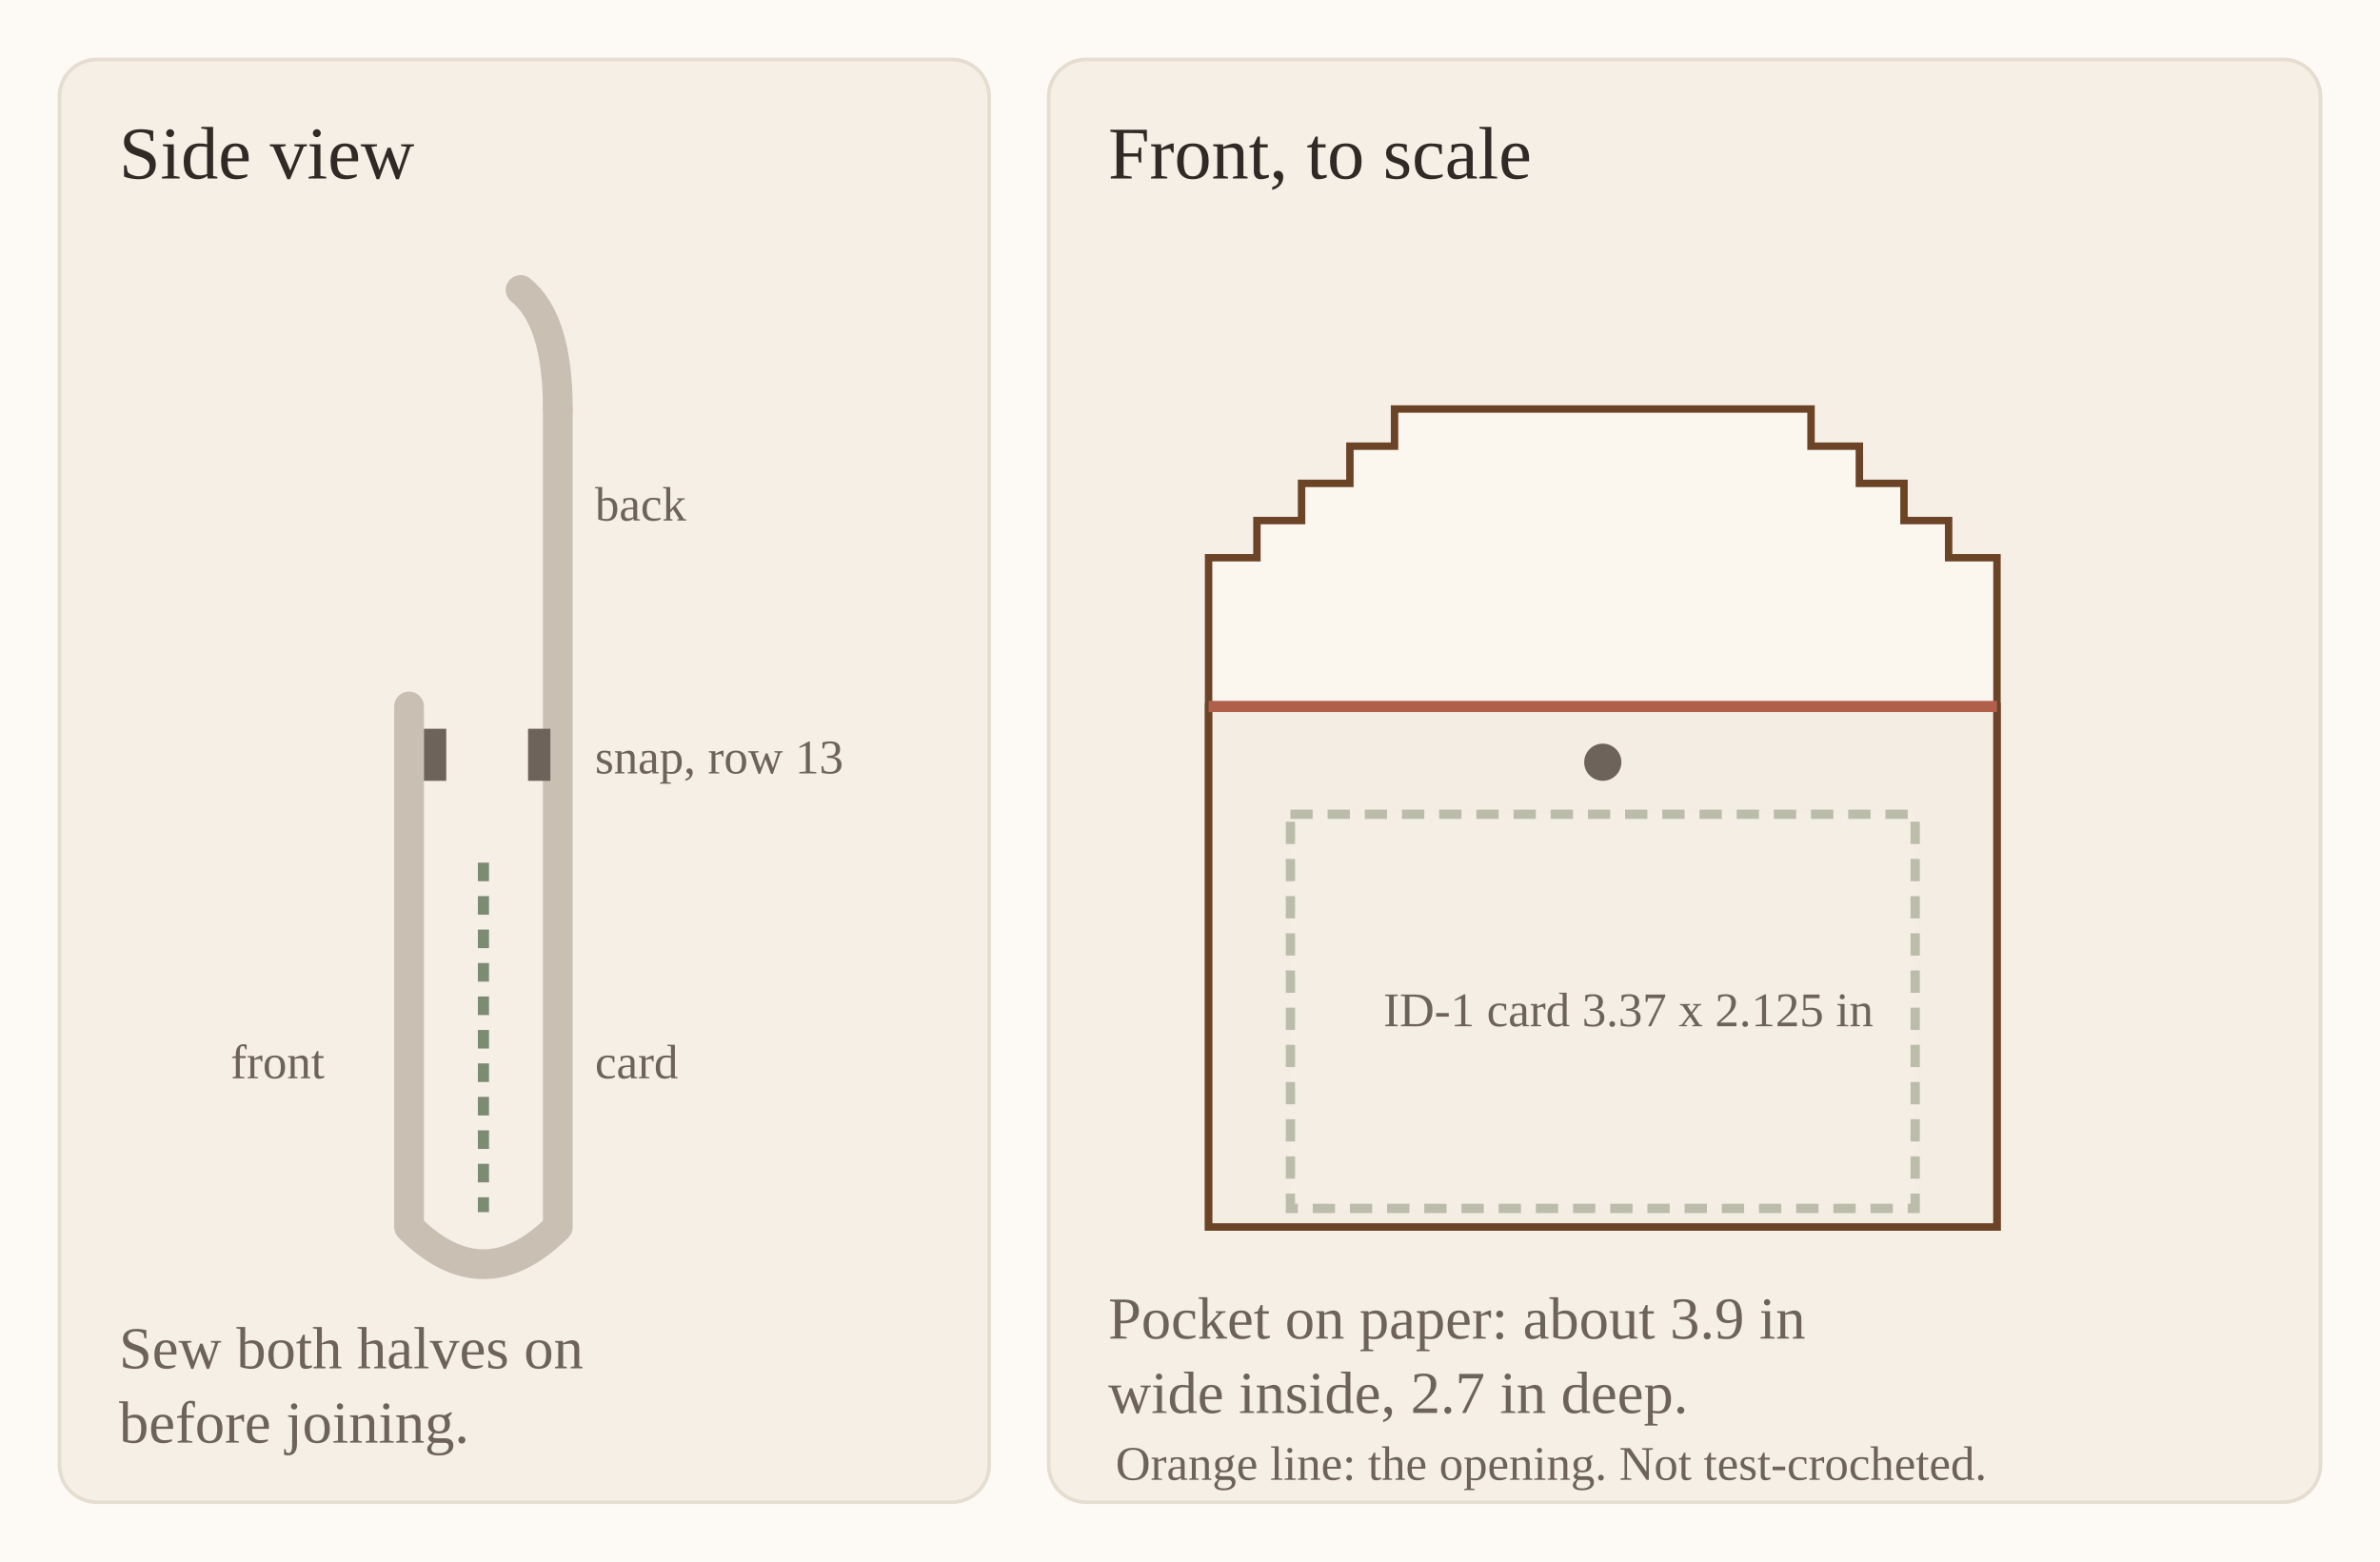
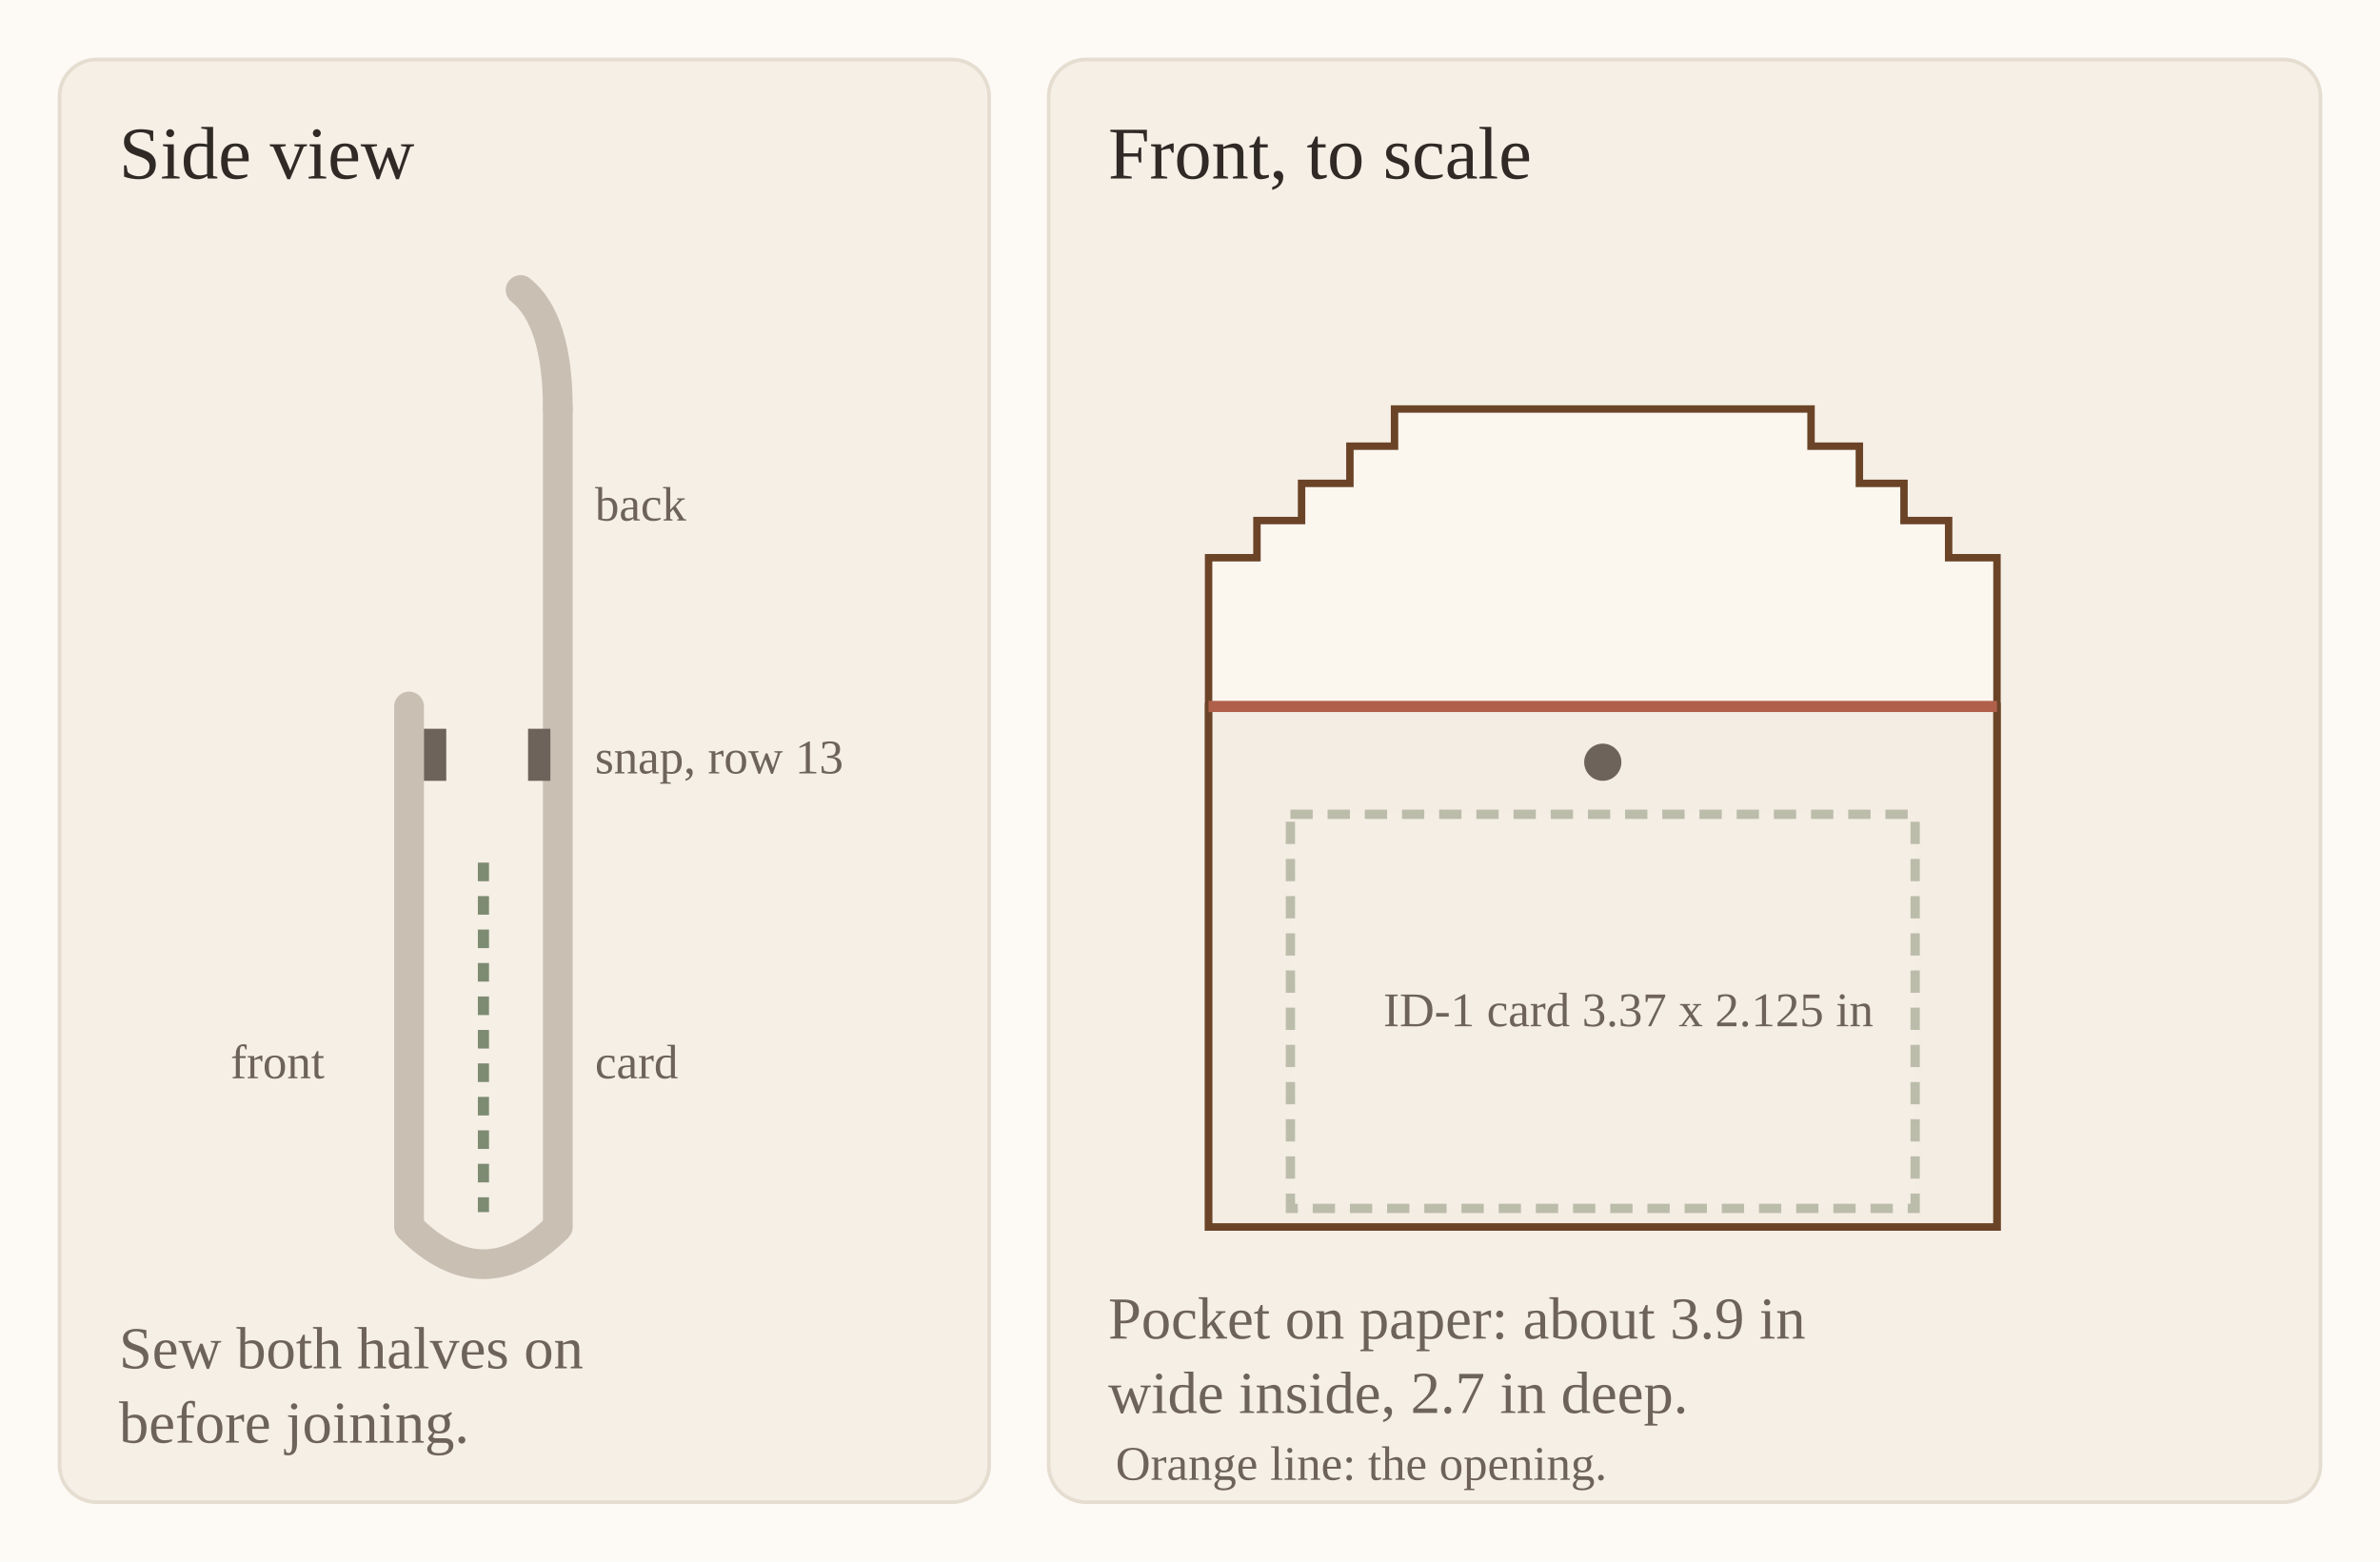
<svg xmlns="http://www.w3.org/2000/svg" viewBox="0 0 640 420" role="img">
  <rect width="640" height="420" fill="#fdfaf6" />
  <style>
  text { font-family: Georgia, "Times New Roman", serif; }
  .label { font-size: 20px; fill: #2f2a26; }
  .soft { font-size: 16px; fill: #6d635a; }
  .small { font-size: 13px; fill: #6d635a; }
  .panel { fill: #f6efe6; stroke: #e6ddd1; }
  .wall { fill: none; stroke: #c9bfb3; stroke-width: 8; stroke-linecap: round; }
  .card { fill: #fdfaf6; fill-opacity: 0.9; stroke: #7d8b72; stroke-width: 2.5; stroke-dasharray: 6 4; }
</style>
  <rect class="panel" x="16" y="16" width="250" height="388" rx="10" />
  <rect class="panel" x="282" y="16" width="342" height="388" rx="10" />
  <text class="label" x="32" y="48">Side view</text>
  <text class="label" x="298" y="48">Front, to scale</text>
  <path class="wall" d="M150 110 Q150 86 140 78" />
  <line class="wall" x1="150" y1="110" x2="150" y2="330" />
  <line class="wall" x1="110" y1="190" x2="110" y2="330" />
  <path d="M110 330 Q130 350 150 330" fill="none" stroke="#c9bfb3" stroke-width="8" />
  <rect x="142" y="196" width="6" height="14" fill="#6d635a" />
  <rect x="114" y="196" width="6" height="14" fill="#6d635a" />
  <line x1="130" y1="232" x2="130" y2="326" stroke="#7d8b72" stroke-width="3" stroke-dasharray="5 4" />
  <text class="small" x="160" y="140">back</text>
  <text class="small" x="62" y="290">front</text>
  <text class="small" x="160" y="208">snap, row 13</text>
  <text class="small" x="160" y="290">card</text>
  <text class="soft" x="32" y="368">Sew both halves on</text>
  <text class="soft" x="32" y="388">before joining.</text>
  <path d="M325 330 H537 V150 H524 V140 H512 V130 H500 V120 H487 V110 H375 V120 H363 V130 H350 V140 H338 V150 H325 Z" fill="#fbf7ef" stroke="#6b4428" stroke-width="2" />
  <rect class="card" x="347" y="219" width="168" height="106" />
  <rect x="325" y="190" width="212" height="140" fill="#efe6d8" fill-opacity="0.55" stroke="#6b4428" stroke-width="2" />
  <line x1="325" y1="190" x2="537" y2="190" stroke="#b0604a" stroke-width="3" />
  <circle cx="431" cy="205" r="5" fill="#6d635a" />
  <text class="small" x="372" y="276">ID-1 card 3.37 x 2.125 in</text>
  <text class="soft" x="298" y="360">Pocket on paper: about 3.9 in</text>
  <text class="soft" x="298" y="380">wide inside, 2.7 in deep.</text>
-   <text class="small" x="300" y="398">Orange line: the opening. Not test-crocheted.</text>
+   <text class="small" x="300" y="398">Orange line: the opening.</text>
</svg>
